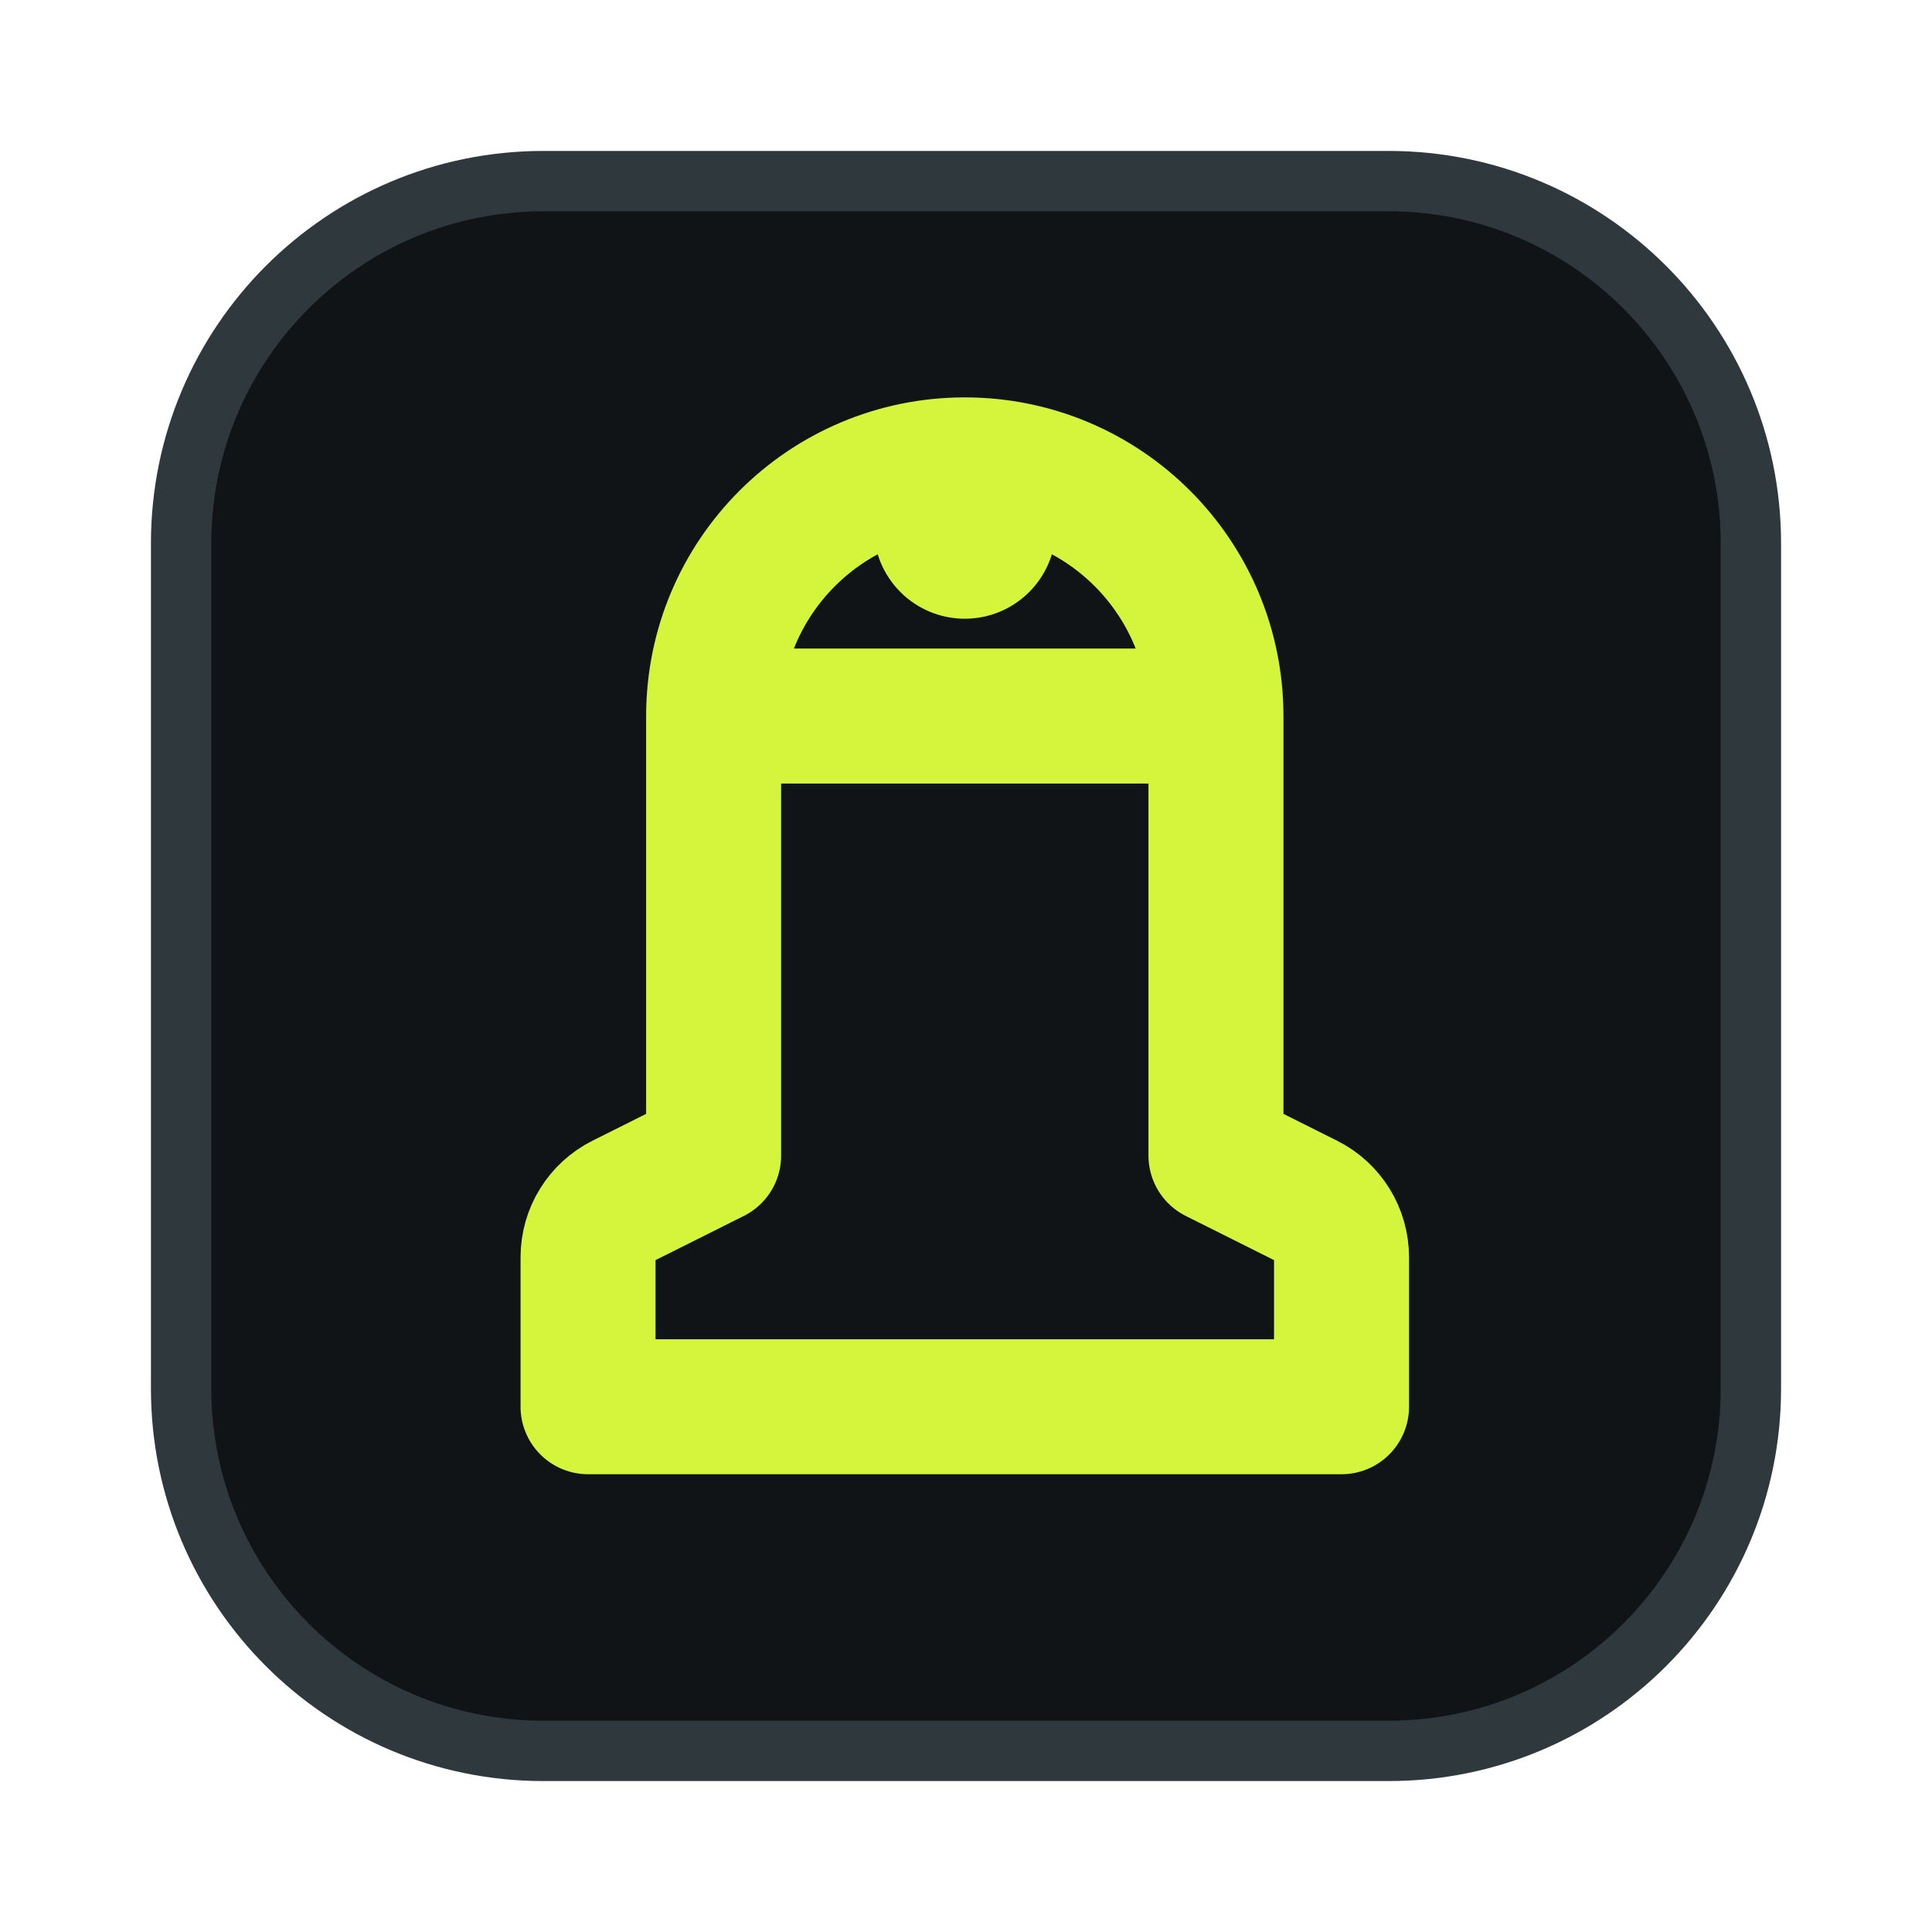
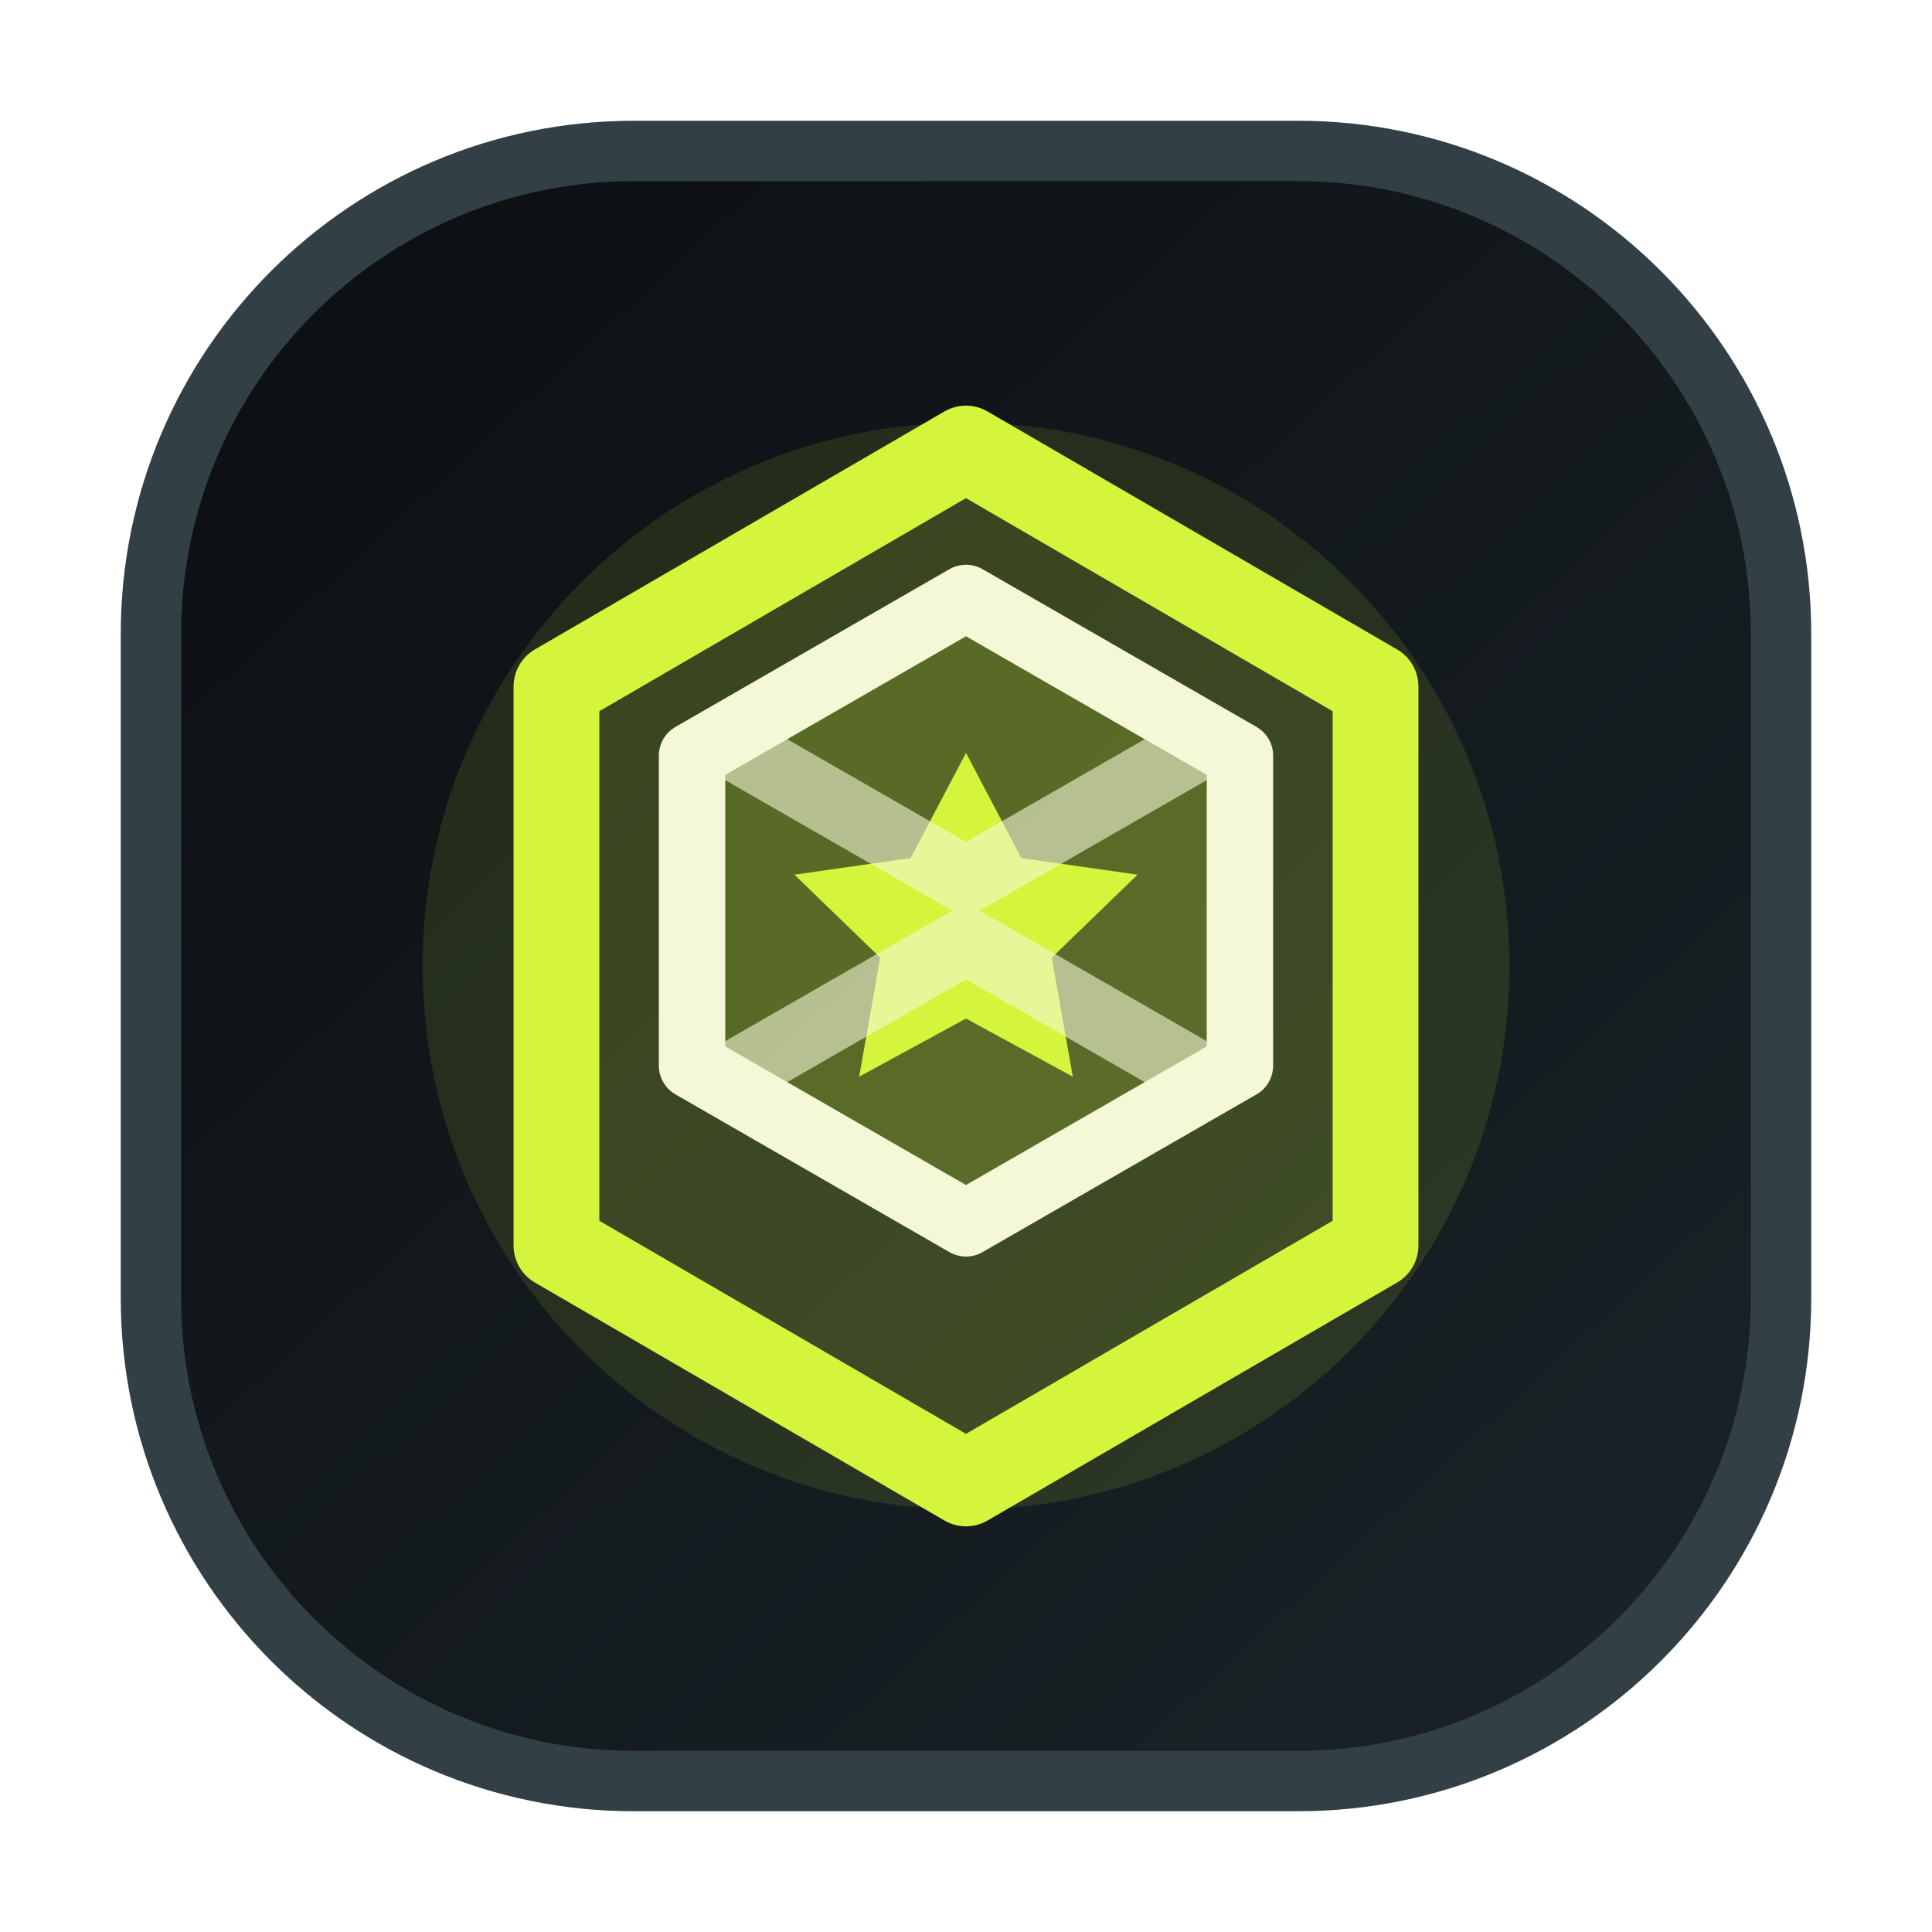
<svg xmlns="http://www.w3.org/2000/svg" viewBox="0 0 64 64" fill="none">
-   <rect x="6" y="6" width="52" height="52" rx="12" fill="#101416" stroke="#2F383D" stroke-width="2" />
-   <g transform="translate(7 5) scale(2.08)">
-     <path d="M8 16l-1.447.724a1 1 0 0 0-.553.894V20h12v-2.382a1 1 0 0 0-.553-.894L16 16M8 16V9a4 4 0 0 1 8 0v7M9 9h6" stroke="#D4F53C" stroke-width="2.15" stroke-linecap="round" stroke-linejoin="round" />
-     <circle cx="12" cy="6" r="1.45" fill="#D4F53C" />
+   <defs>
+     <linearGradient id="ttf-bg" x1="10" y1="8" x2="56" y2="58" gradientUnits="userSpaceOnUse">
+       <stop stop-color="#0C1013" />
+       <stop offset="1" stop-color="#1A2328" />
+     </linearGradient>
+   </defs>
+   <rect x="5" y="5" width="54" height="54" rx="16" fill="url(#ttf-bg)" />
+   <rect x="5" y="5" width="54" height="54" rx="16" stroke="#324046" stroke-width="2" />
+   <circle cx="32" cy="32" r="18" fill="#D4F53C" fill-opacity="0.11" />
+   <g transform="translate(10 10) scale(1.8333)">
+     <path d="M12 2.65 19.4 6.95v10.1L12 21.35 4.6 17.05V6.95L12 2.65Z" fill="#D4F53C" fill-opacity="0.12" stroke="#D4F53C" stroke-width="1.55" stroke-linejoin="round" />
+     <path d="M12 5.35 16.95 8.2v5.6L12 16.65 7.05 13.8V8.2L12 5.35Z" fill="#D4F53C" fill-opacity="0.2" stroke="#F4F8D6" stroke-width="1.2" stroke-linejoin="round" />
+     <path d="M12 8.15l1 1.9 2.1.3-1.55 1.5.38 2.15L12 12.95 10.07 14l.38-2.15-1.55-1.5 2.1-.3L12 8.15Z" fill="#D4F53C" />
+     <path d="M7.65 7.95 12 10.45l4.35-2.5M7.65 14.05 12 11.55l4.35 2.5" stroke="#F4F8D6" stroke-opacity="0.6" stroke-width="1.2" stroke-linecap="round" stroke-linejoin="round" />
  </g>
</svg>
